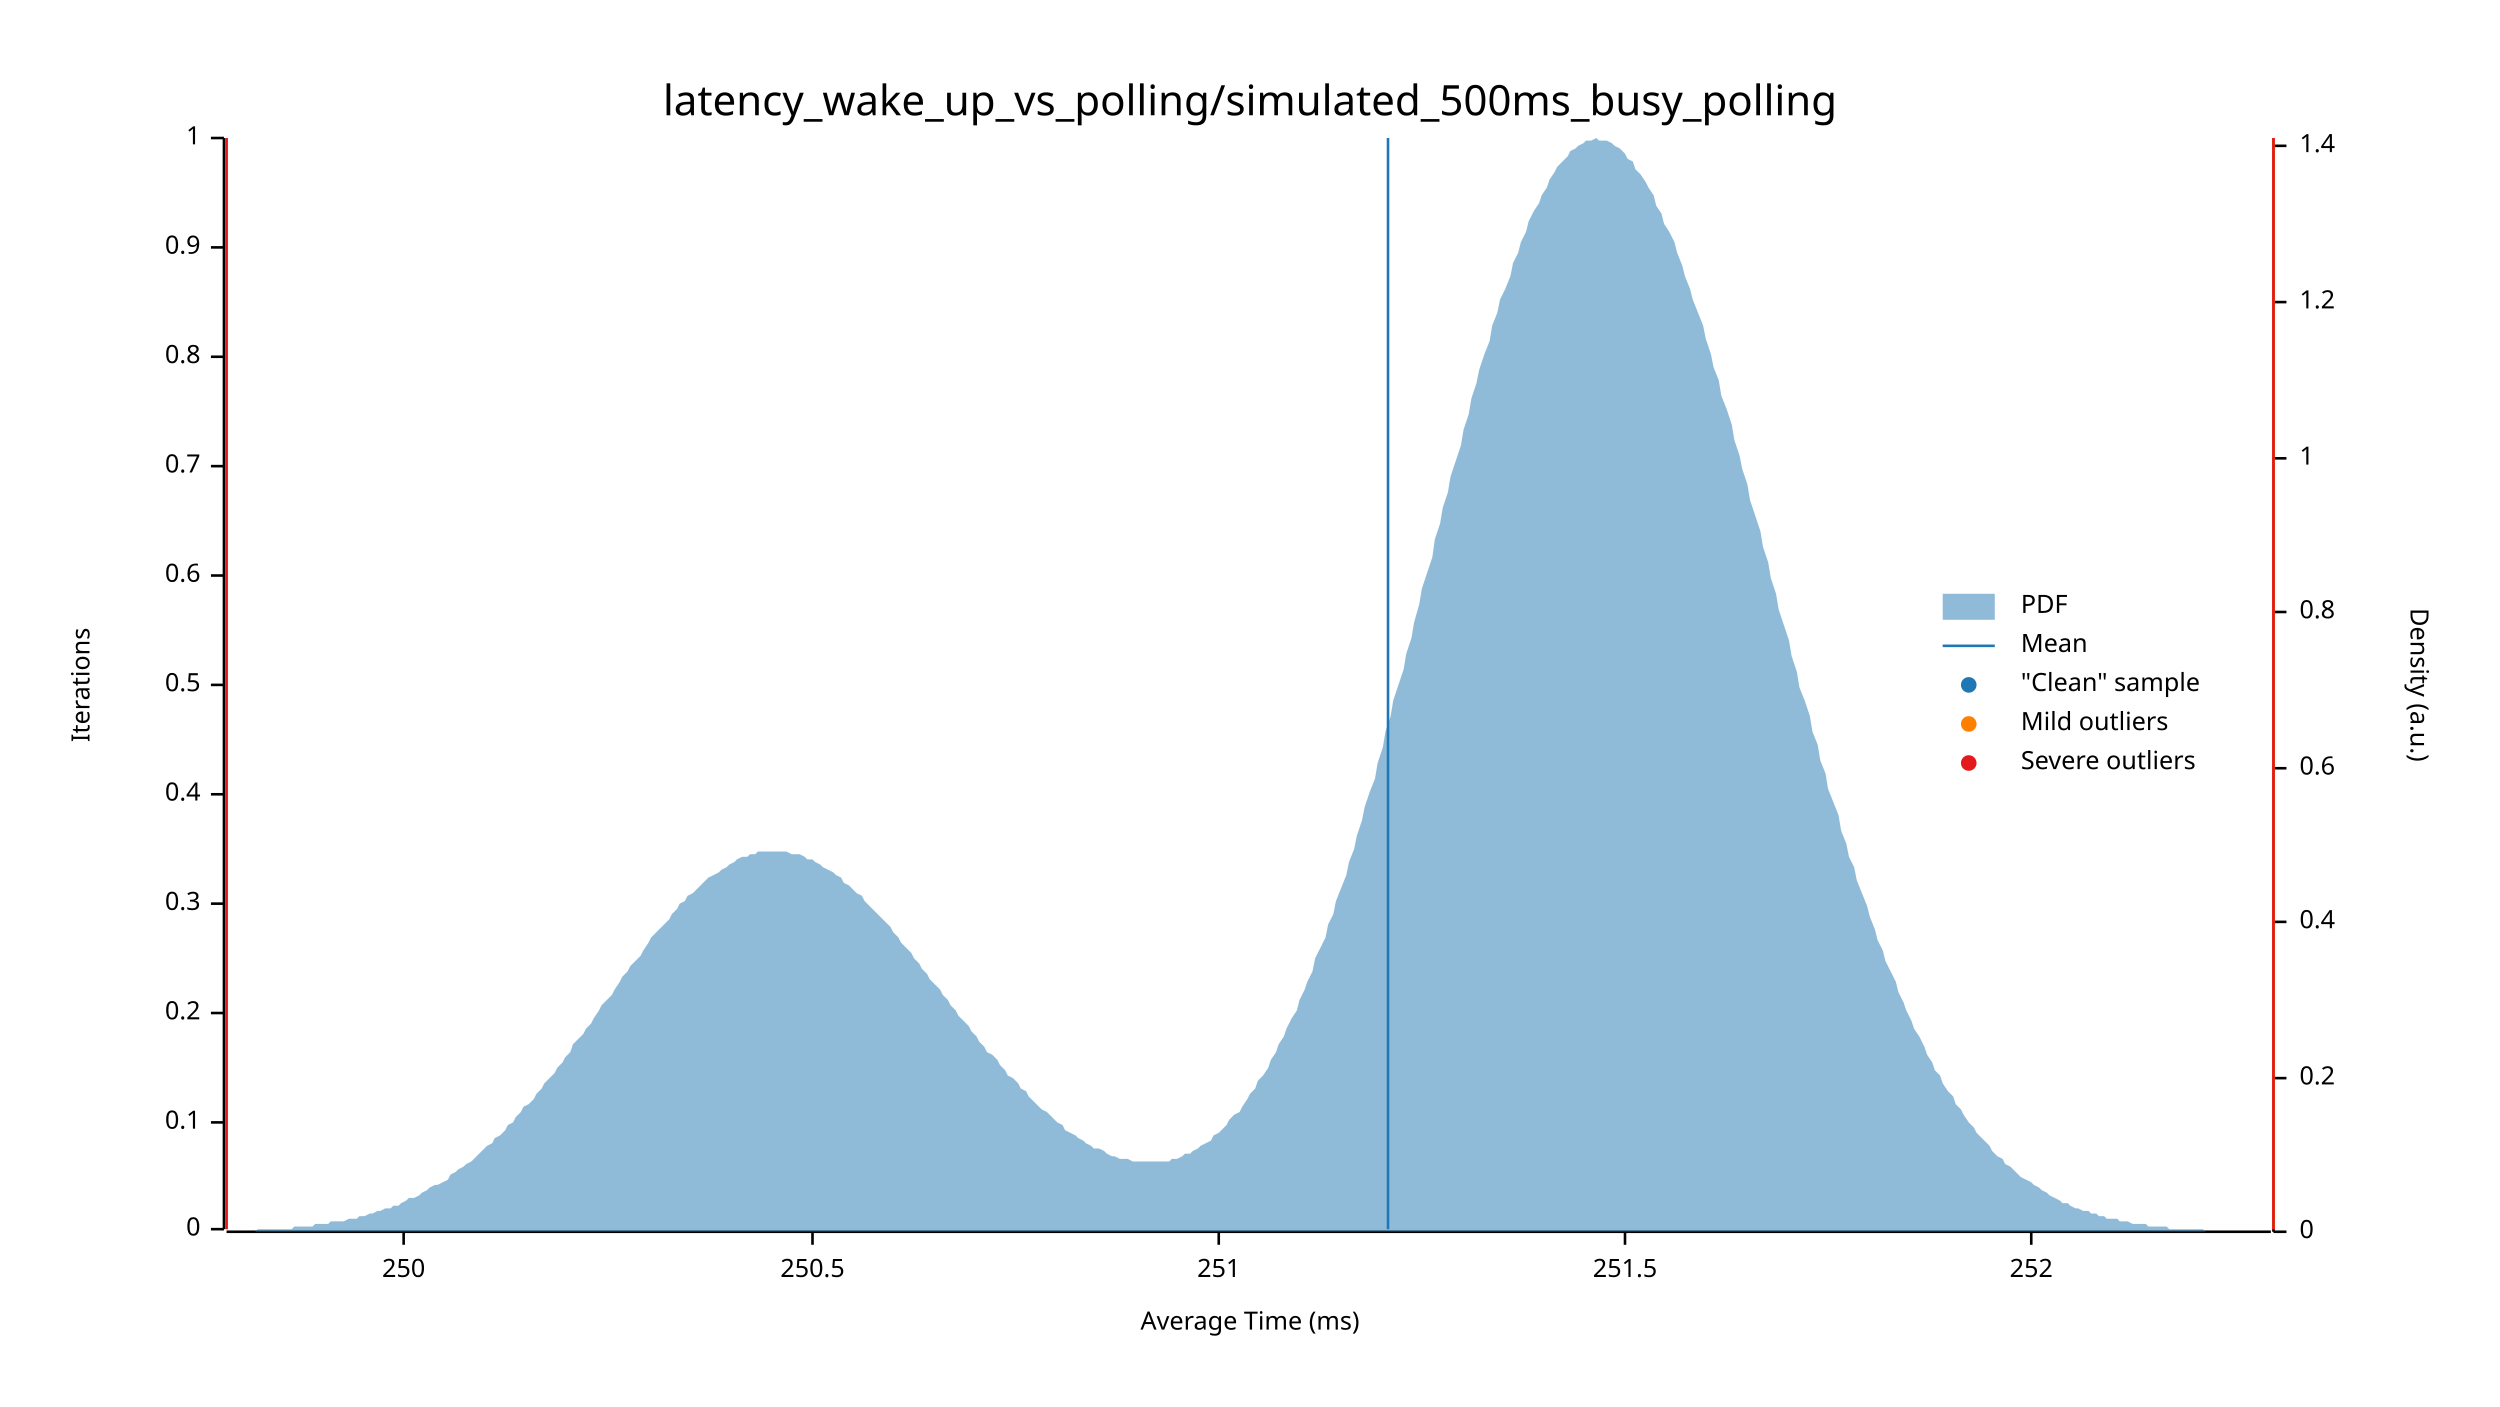
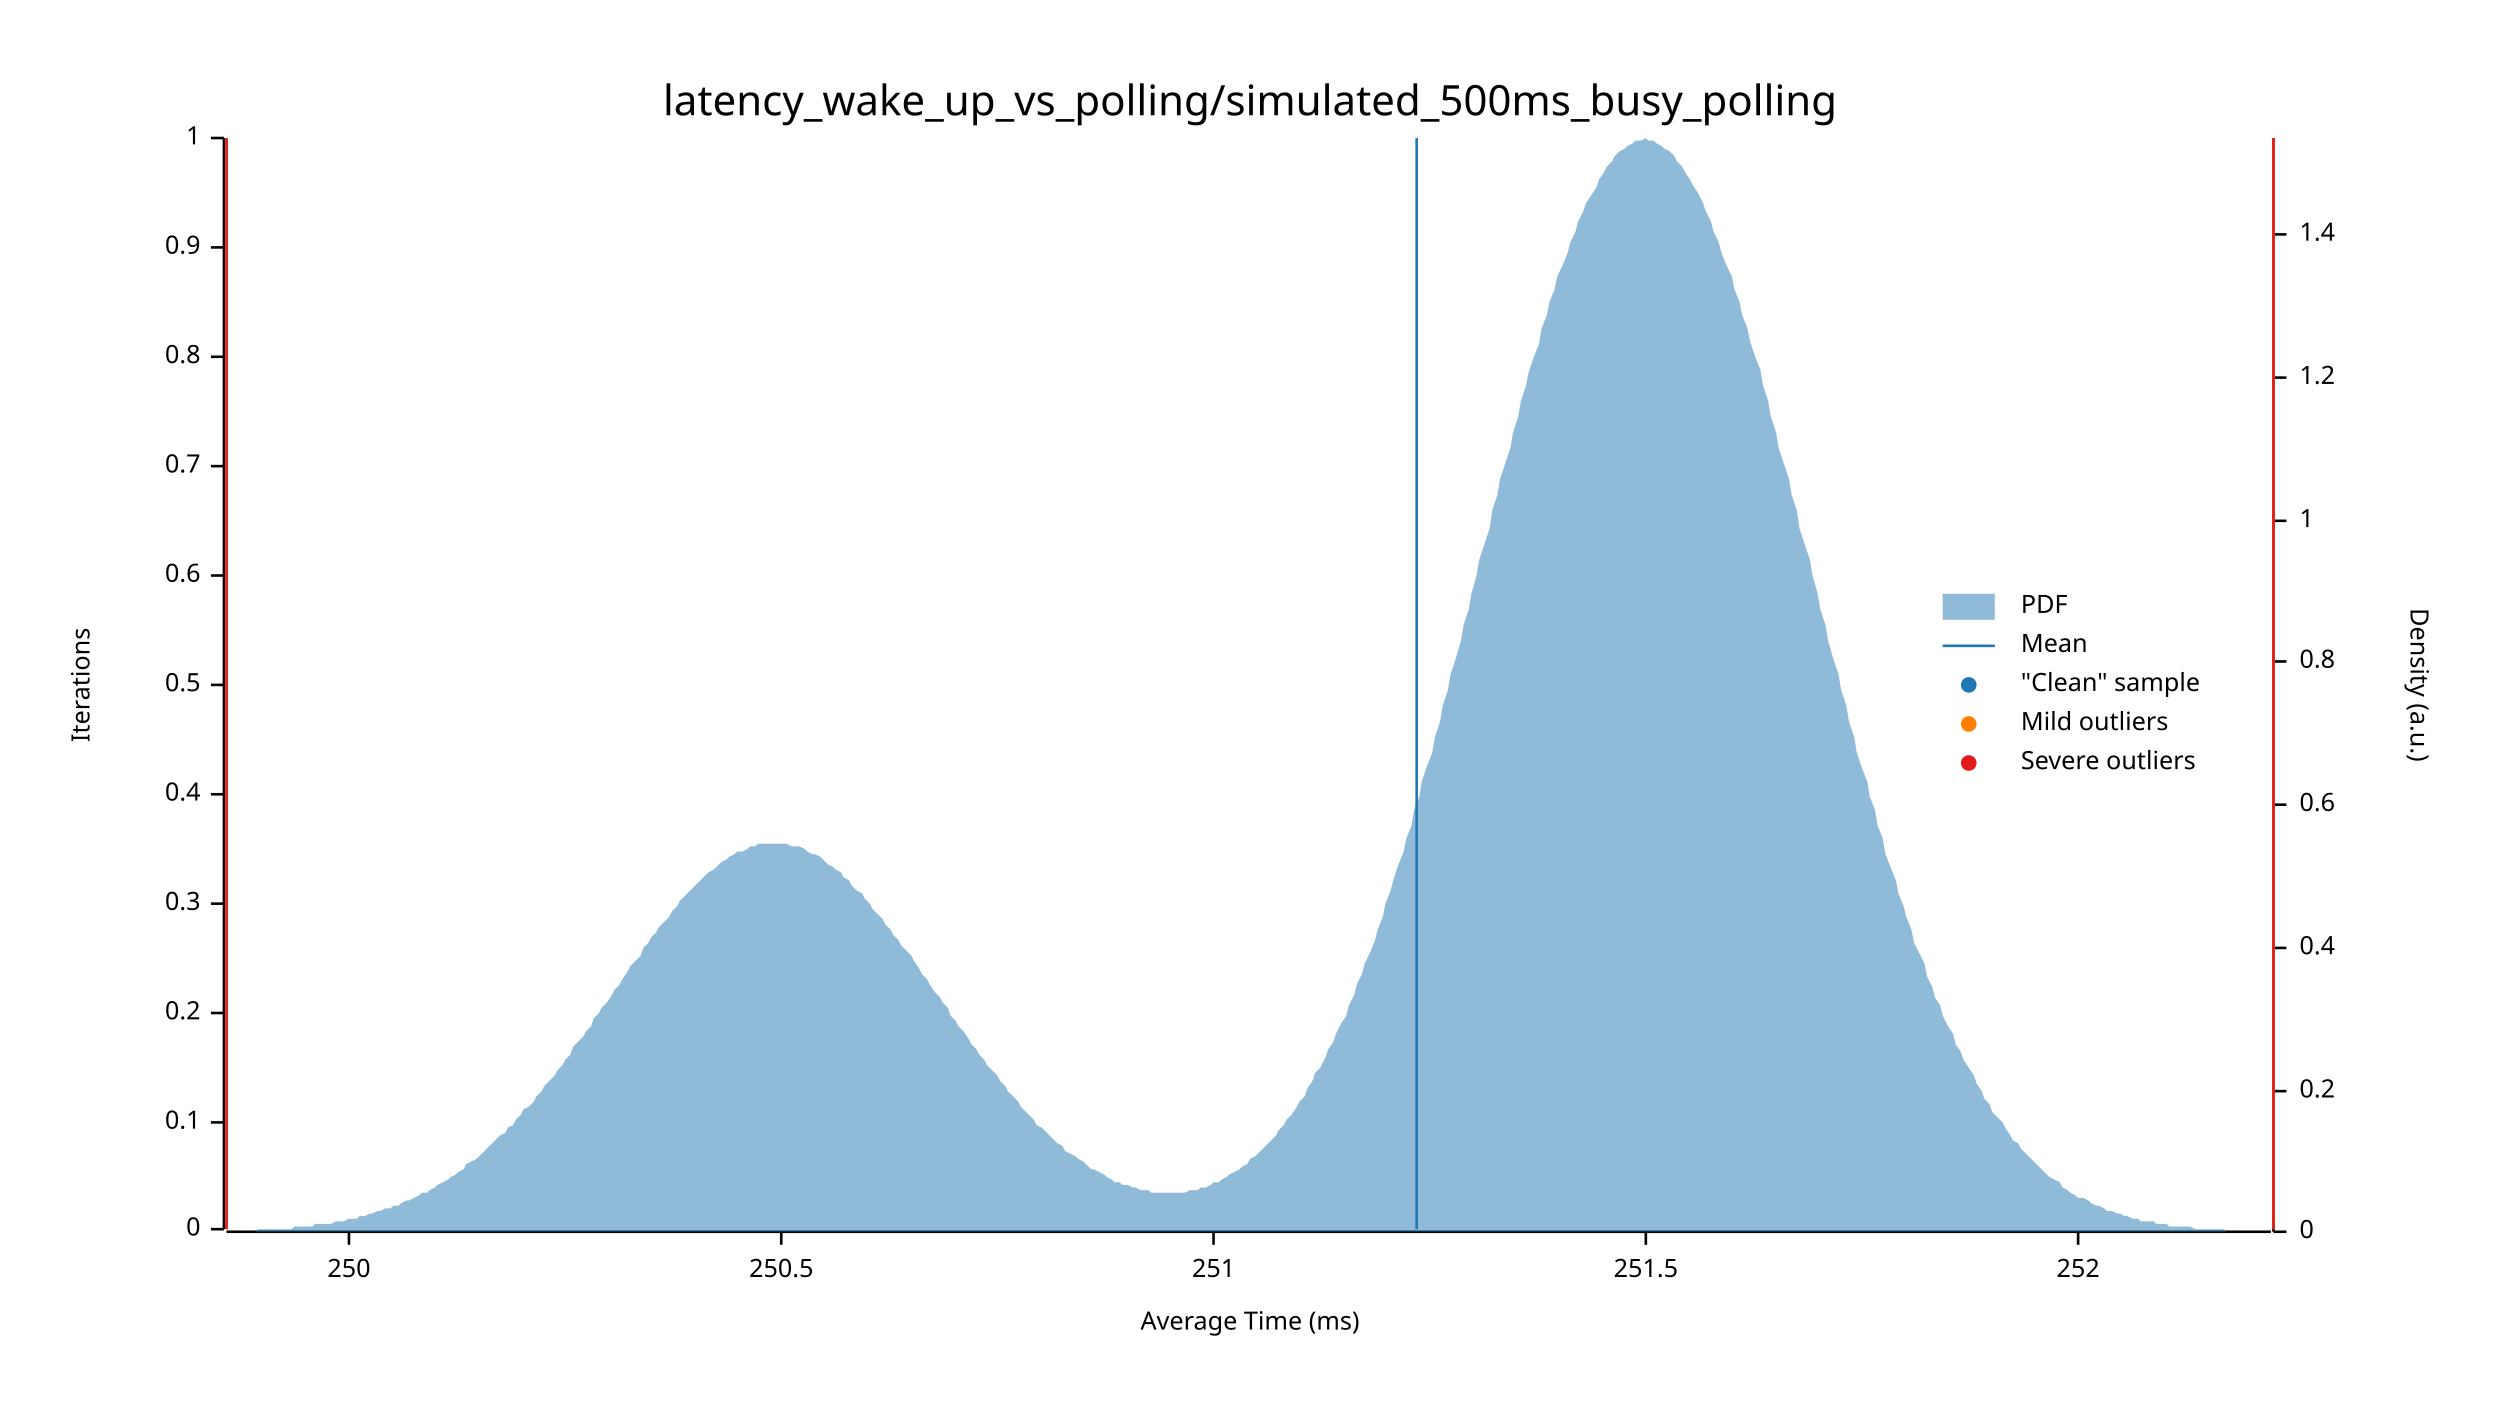
<svg xmlns="http://www.w3.org/2000/svg" width="960" height="540" viewBox="0 0 960 540">
  <text x="480" y="32" dy="0.76em" text-anchor="middle" font-family="sans-serif" font-size="16.129" opacity="1" fill="#000000">
latency_wake_up_vs_polling/simulated_500ms_busy_polling
</text>
  <text x="27" y="263" dy="0.76em" text-anchor="middle" font-family="sans-serif" font-size="9.677" opacity="1" fill="#000000" transform="rotate(270, 27, 263)">
Iterations
</text>
  <text x="480" y="513" dy="-0.5ex" text-anchor="middle" font-family="sans-serif" font-size="9.677" opacity="1" fill="#000000">
Average Time (ms)
</text>
  <polyline fill="none" opacity="1" stroke="#000000" stroke-width="1" points="86,53 86,472 " />
  <text x="77" y="472" dy="0.5ex" text-anchor="end" font-family="sans-serif" font-size="9.677" opacity="1" fill="#000000">
0
</text>
  <polyline fill="none" opacity="1" stroke="#000000" stroke-width="1" points="81,472 86,472 " />
  <text x="77" y="431" dy="0.5ex" text-anchor="end" font-family="sans-serif" font-size="9.677" opacity="1" fill="#000000">
0.1
</text>
  <polyline fill="none" opacity="1" stroke="#000000" stroke-width="1" points="81,431 86,431 " />
  <text x="77" y="389" dy="0.5ex" text-anchor="end" font-family="sans-serif" font-size="9.677" opacity="1" fill="#000000">
0.2
</text>
  <polyline fill="none" opacity="1" stroke="#000000" stroke-width="1" points="81,389 86,389 " />
  <text x="77" y="347" dy="0.5ex" text-anchor="end" font-family="sans-serif" font-size="9.677" opacity="1" fill="#000000">
0.3
</text>
  <polyline fill="none" opacity="1" stroke="#000000" stroke-width="1" points="81,347 86,347 " />
  <text x="77" y="305" dy="0.5ex" text-anchor="end" font-family="sans-serif" font-size="9.677" opacity="1" fill="#000000">
0.4
</text>
  <polyline fill="none" opacity="1" stroke="#000000" stroke-width="1" points="81,305 86,305 " />
  <text x="77" y="263" dy="0.5ex" text-anchor="end" font-family="sans-serif" font-size="9.677" opacity="1" fill="#000000">
0.5
</text>
  <polyline fill="none" opacity="1" stroke="#000000" stroke-width="1" points="81,263 86,263 " />
  <text x="77" y="221" dy="0.5ex" text-anchor="end" font-family="sans-serif" font-size="9.677" opacity="1" fill="#000000">
0.6
</text>
  <polyline fill="none" opacity="1" stroke="#000000" stroke-width="1" points="81,221 86,221 " />
  <text x="77" y="179" dy="0.5ex" text-anchor="end" font-family="sans-serif" font-size="9.677" opacity="1" fill="#000000">
0.7
</text>
  <polyline fill="none" opacity="1" stroke="#000000" stroke-width="1" points="81,179 86,179 " />
  <text x="77" y="137" dy="0.5ex" text-anchor="end" font-family="sans-serif" font-size="9.677" opacity="1" fill="#000000">
0.8
</text>
  <polyline fill="none" opacity="1" stroke="#000000" stroke-width="1" points="81,137 86,137 " />
  <text x="77" y="95" dy="0.5ex" text-anchor="end" font-family="sans-serif" font-size="9.677" opacity="1" fill="#000000">
0.9
</text>
  <polyline fill="none" opacity="1" stroke="#000000" stroke-width="1" points="81,95 86,95 " />
  <text x="77" y="53" dy="0.5ex" text-anchor="end" font-family="sans-serif" font-size="9.677" opacity="1" fill="#000000">
1
</text>
  <polyline fill="none" opacity="1" stroke="#000000" stroke-width="1" points="81,53 86,53 " />
  <polyline fill="none" opacity="1" stroke="#000000" stroke-width="1" points="87,473 872,473 " />
-   <text x="155" y="483" dy="0.76em" text-anchor="middle" font-family="sans-serif" font-size="9.677" opacity="1" fill="#000000">
+   <text x="134" y="483" dy="0.76em" text-anchor="middle" font-family="sans-serif" font-size="9.677" opacity="1" fill="#000000">
250
</text>
-   <polyline fill="none" opacity="1" stroke="#000000" stroke-width="1" points="155,473 155,478 " />
-   <text x="312" y="483" dy="0.76em" text-anchor="middle" font-family="sans-serif" font-size="9.677" opacity="1" fill="#000000">
+   <polyline fill="none" opacity="1" stroke="#000000" stroke-width="1" points="134,473 134,478 " />
+   <text x="300" y="483" dy="0.76em" text-anchor="middle" font-family="sans-serif" font-size="9.677" opacity="1" fill="#000000">
250.5
</text>
-   <polyline fill="none" opacity="1" stroke="#000000" stroke-width="1" points="312,473 312,478 " />
-   <text x="468" y="483" dy="0.76em" text-anchor="middle" font-family="sans-serif" font-size="9.677" opacity="1" fill="#000000">
+   <polyline fill="none" opacity="1" stroke="#000000" stroke-width="1" points="300,473 300,478 " />
+   <text x="466" y="483" dy="0.76em" text-anchor="middle" font-family="sans-serif" font-size="9.677" opacity="1" fill="#000000">
251
</text>
-   <polyline fill="none" opacity="1" stroke="#000000" stroke-width="1" points="468,473 468,478 " />
-   <text x="624" y="483" dy="0.76em" text-anchor="middle" font-family="sans-serif" font-size="9.677" opacity="1" fill="#000000">
+   <polyline fill="none" opacity="1" stroke="#000000" stroke-width="1" points="466,473 466,478 " />
+   <text x="632" y="483" dy="0.76em" text-anchor="middle" font-family="sans-serif" font-size="9.677" opacity="1" fill="#000000">
251.5
</text>
-   <polyline fill="none" opacity="1" stroke="#000000" stroke-width="1" points="624,473 624,478 " />
-   <text x="780" y="483" dy="0.76em" text-anchor="middle" font-family="sans-serif" font-size="9.677" opacity="1" fill="#000000">
+   <polyline fill="none" opacity="1" stroke="#000000" stroke-width="1" points="632,473 632,478 " />
+   <text x="798" y="483" dy="0.76em" text-anchor="middle" font-family="sans-serif" font-size="9.677" opacity="1" fill="#000000">
252
</text>
-   <polyline fill="none" opacity="1" stroke="#000000" stroke-width="1" points="780,473 780,478 " />
+   <polyline fill="none" opacity="1" stroke="#000000" stroke-width="1" points="798,473 798,478 " />
  <text x="933" y="263" dy="0.76em" text-anchor="middle" font-family="sans-serif" font-size="9.677" opacity="1" fill="#000000" transform="rotate(90, 933, 263)">
Density (a.u.)
</text>
  <polyline fill="none" opacity="1" stroke="#000000" stroke-width="1" points="873,53 873,473 " />
  <text x="883" y="473" dy="0.5ex" text-anchor="start" font-family="sans-serif" font-size="9.677" opacity="1" fill="#000000">
0
</text>
  <polyline fill="none" opacity="1" stroke="#000000" stroke-width="1" points="873,473 878,473 " />
-   <text x="883" y="414" dy="0.5ex" text-anchor="start" font-family="sans-serif" font-size="9.677" opacity="1" fill="#000000">
+   <text x="883" y="419" dy="0.5ex" text-anchor="start" font-family="sans-serif" font-size="9.677" opacity="1" fill="#000000">
0.2
</text>
-   <polyline fill="none" opacity="1" stroke="#000000" stroke-width="1" points="873,414 878,414 " />
-   <text x="883" y="354" dy="0.5ex" text-anchor="start" font-family="sans-serif" font-size="9.677" opacity="1" fill="#000000">
+   <polyline fill="none" opacity="1" stroke="#000000" stroke-width="1" points="873,419 878,419 " />
+   <text x="883" y="364" dy="0.5ex" text-anchor="start" font-family="sans-serif" font-size="9.677" opacity="1" fill="#000000">
0.4
</text>
-   <polyline fill="none" opacity="1" stroke="#000000" stroke-width="1" points="873,354 878,354 " />
-   <text x="883" y="295" dy="0.5ex" text-anchor="start" font-family="sans-serif" font-size="9.677" opacity="1" fill="#000000">
+   <polyline fill="none" opacity="1" stroke="#000000" stroke-width="1" points="873,364 878,364 " />
+   <text x="883" y="309" dy="0.5ex" text-anchor="start" font-family="sans-serif" font-size="9.677" opacity="1" fill="#000000">
0.6
</text>
-   <polyline fill="none" opacity="1" stroke="#000000" stroke-width="1" points="873,295 878,295 " />
-   <text x="883" y="235" dy="0.5ex" text-anchor="start" font-family="sans-serif" font-size="9.677" opacity="1" fill="#000000">
+   <polyline fill="none" opacity="1" stroke="#000000" stroke-width="1" points="873,309 878,309 " />
+   <text x="883" y="254" dy="0.5ex" text-anchor="start" font-family="sans-serif" font-size="9.677" opacity="1" fill="#000000">
0.8
</text>
-   <polyline fill="none" opacity="1" stroke="#000000" stroke-width="1" points="873,235 878,235 " />
-   <text x="883" y="176" dy="0.5ex" text-anchor="start" font-family="sans-serif" font-size="9.677" opacity="1" fill="#000000">
+   <polyline fill="none" opacity="1" stroke="#000000" stroke-width="1" points="873,254 878,254 " />
+   <text x="883" y="200" dy="0.5ex" text-anchor="start" font-family="sans-serif" font-size="9.677" opacity="1" fill="#000000">
1
</text>
-   <polyline fill="none" opacity="1" stroke="#000000" stroke-width="1" points="873,176 878,176 " />
-   <text x="883" y="116" dy="0.5ex" text-anchor="start" font-family="sans-serif" font-size="9.677" opacity="1" fill="#000000">
+   <polyline fill="none" opacity="1" stroke="#000000" stroke-width="1" points="873,200 878,200 " />
+   <text x="883" y="145" dy="0.5ex" text-anchor="start" font-family="sans-serif" font-size="9.677" opacity="1" fill="#000000">
1.2
</text>
-   <polyline fill="none" opacity="1" stroke="#000000" stroke-width="1" points="873,116 878,116 " />
-   <text x="883" y="56" dy="0.5ex" text-anchor="start" font-family="sans-serif" font-size="9.677" opacity="1" fill="#000000">
+   <polyline fill="none" opacity="1" stroke="#000000" stroke-width="1" points="873,145 878,145 " />
+   <text x="883" y="90" dy="0.5ex" text-anchor="start" font-family="sans-serif" font-size="9.677" opacity="1" fill="#000000">
1.4
</text>
-   <polyline fill="none" opacity="1" stroke="#000000" stroke-width="1" points="873,56 878,56 " />
-   <polygon opacity="0.5" fill="#1F78B4" points="87,473 88,473 90,473 91,473 93,473 94,473 96,473 98,473 99,472 101,472 102,472 104,472 105,472 107,472 109,472 110,472 112,472 113,471 115,471 116,471 118,471 120,471 121,470 123,470 124,470 126,470 127,469 129,469 131,469 132,469 134,468 135,468 137,468 138,467 140,467 142,466 143,466 145,465 146,465 148,464 150,464 151,463 153,463 154,462 156,461 157,460 159,460 161,459 162,458 164,457 165,456 167,455 168,455 170,454 172,453 173,451 175,450 176,449 178,448 179,447 181,446 183,444 184,443 186,441 187,440 189,439 190,437 192,436 194,434 195,432 197,431 198,429 200,427 201,425 203,424 205,422 206,420 208,418 209,416 211,414 213,412 214,410 216,408 217,406 219,404 220,401 222,399 224,397 225,395 227,393 228,391 230,388 231,386 233,384 235,382 236,380 238,377 239,375 241,373 242,371 244,369 246,367 247,365 249,362 250,360 252,358 253,357 255,355 257,353 258,351 260,349 261,347 263,346 264,344 266,343 268,341 269,340 271,338 272,337 274,336 276,335 277,334 279,333 280,332 282,331 283,330 285,329 287,329 288,328 290,328 291,327 293,327 294,327 296,327 298,327 299,327 301,327 302,327 304,328 305,328 307,328 309,329 310,330 312,330 313,331 315,332 316,333 318,334 320,335 321,336 323,337 324,339 326,340 327,341 329,343 331,344 332,346 334,348 335,349 337,351 339,353 340,354 342,356 343,358 345,360 346,362 348,364 350,366 351,368 353,370 354,372 356,374 357,376 359,378 361,380 362,382 364,384 365,386 367,388 368,390 370,392 372,394 373,396 375,398 376,400 378,402 379,404 381,405 383,407 384,409 386,411 387,413 389,414 391,416 392,418 394,419 395,421 397,423 398,424 400,426 402,427 403,428 405,430 406,431 408,432 409,434 411,435 413,436 414,437 416,438 417,439 419,440 420,441 422,441 424,442 425,443 427,444 428,444 430,445 431,445 433,445 435,446 436,446 438,446 439,446 441,446 442,446 444,446 446,446 447,446 449,446 450,445 452,445 454,444 455,443 457,443 458,442 460,441 461,440 463,439 465,438 466,436 468,435 469,434 471,432 472,430 474,428 476,427 477,425 479,422 480,420 482,418 483,415 485,413 487,410 488,407 490,404 491,401 493,398 494,395 496,391 498,388 499,384 501,380 502,377 504,373 505,368 507,364 509,360 510,355 512,351 513,346 515,341 517,336 518,331 520,326 521,321 523,315 524,310 526,304 528,299 529,293 531,287 532,281 534,275 535,269 537,263 539,257 540,251 542,245 543,239 545,232 546,226 548,220 550,214 551,207 553,201 554,195 556,189 557,183 559,177 561,171 562,165 564,159 565,153 567,147 568,142 570,136 572,131 573,125 575,120 576,115 578,111 580,106 581,101 583,97 584,93 586,89 587,85 589,81 591,78 592,75 594,72 595,69 597,66 598,64 600,62 602,60 603,58 605,57 606,56 608,55 609,54 611,54 613,53 614,54 616,54 617,54 619,55 620,56 622,57 624,59 625,61 627,62 628,65 630,67 632,70 633,72 635,75 636,79 638,82 639,86 641,89 643,93 644,97 646,102 647,106 649,111 650,115 652,120 654,125 655,130 657,136 658,141 660,146 661,152 663,157 665,163 666,169 668,175 669,180 671,186 672,192 674,198 676,204 677,210 679,216 680,222 682,228 683,234 685,240 687,246 688,252 690,258 691,264 693,269 695,275 696,281 698,286 699,292 701,297 702,303 704,308 706,313 707,319 709,324 710,329 712,333 713,338 715,343 717,348 718,352 720,357 721,361 723,365 724,369 726,373 728,377 729,381 731,385 732,388 734,392 735,395 737,398 739,402 740,405 742,408 743,411 745,413 746,416 748,419 750,421 751,424 753,426 754,428 756,431 758,433 759,435 761,437 762,438 764,440 765,442 767,444 769,445 770,447 772,448 773,449 775,451 776,452 778,453 780,454 781,455 783,456 784,457 786,458 787,459 789,460 791,461 792,462 794,462 795,463 797,464 798,464 800,465 802,465 803,466 805,466 806,467 808,467 809,468 811,468 813,468 814,469 816,469 817,469 819,470 821,470 822,470 824,470 825,471 827,471 828,471 830,471 832,471 833,472 835,472 836,472 838,472 839,472 841,472 843,472 844,472 846,472 847,473 849,473 850,473 852,473 854,473 855,473 857,473 858,473 860,473 861,473 863,473 865,473 866,473 868,473 869,473 871,473 873,473 873,473 87,473 " />
-   <polyline fill="none" opacity="1" stroke="#1F78B4" stroke-width="1" points="533,472 533,53 " />
+   <polyline fill="none" opacity="1" stroke="#000000" stroke-width="1" points="873,90 878,90 " />
+   <polygon opacity="0.5" fill="#1F78B4" points="87,473 88,473 90,473 91,473 93,473 94,473 96,473 98,473 99,472 101,472 102,472 104,472 105,472 107,472 109,472 110,472 112,472 113,471 115,471 116,471 118,471 120,471 121,470 123,470 124,470 126,470 127,470 129,469 131,469 132,469 134,468 135,468 137,468 138,467 140,467 142,466 143,466 145,465 146,465 148,464 150,464 151,463 153,463 154,462 156,461 157,461 159,460 161,459 162,458 164,458 165,457 167,456 168,455 170,454 172,453 173,452 175,451 176,450 178,449 179,447 181,446 183,445 184,444 186,442 187,441 189,439 190,438 192,436 194,435 195,433 197,432 198,430 200,428 201,426 203,425 205,423 206,421 208,419 209,417 211,415 213,413 214,411 216,409 217,407 219,405 220,402 222,400 224,398 225,396 227,394 228,391 230,389 231,387 233,385 235,382 236,380 238,378 239,376 241,373 242,371 244,369 246,367 247,364 249,362 250,360 252,358 253,356 255,354 257,352 258,350 260,348 261,346 263,344 264,343 266,341 268,339 269,338 271,336 272,335 274,334 276,332 277,331 279,330 280,329 282,328 283,327 285,327 287,326 288,325 290,325 291,324 293,324 294,324 296,324 298,324 299,324 301,324 302,324 304,325 305,325 307,325 309,326 310,327 312,328 313,328 315,329 316,330 318,332 320,333 321,334 323,335 324,337 326,338 327,340 329,342 331,343 332,345 334,347 335,349 337,351 339,353 340,355 342,357 343,359 345,361 346,363 348,365 350,367 351,369 353,372 354,374 356,376 357,378 359,381 361,383 362,385 364,387 365,390 367,392 368,394 370,396 372,399 373,401 375,403 376,405 378,407 379,409 381,411 383,413 384,415 386,417 387,419 389,421 391,423 392,425 394,427 395,428 397,430 398,432 400,433 402,435 403,436 405,438 406,439 408,440 409,442 411,443 413,444 414,445 416,446 417,447 419,449 420,449 422,450 424,451 425,452 427,453 428,454 430,454 431,455 433,455 435,456 436,456 438,457 439,457 441,457 442,458 444,458 446,458 447,458 449,458 450,458 452,458 454,458 455,458 457,457 458,457 460,457 461,456 463,456 465,455 466,454 468,454 469,453 471,452 472,451 474,450 476,449 477,448 479,447 480,445 482,444 483,443 485,441 487,439 488,438 490,436 491,434 493,432 494,430 496,428 498,425 499,423 501,421 502,418 504,415 505,412 507,410 509,406 510,403 512,400 513,397 515,393 517,390 518,386 520,382 521,378 523,374 524,370 526,366 528,361 529,357 531,352 532,347 534,342 535,338 537,332 539,327 540,322 542,317 543,311 545,306 546,300 548,294 550,289 551,283 553,277 554,271 556,265 557,259 559,253 561,246 562,240 564,234 565,228 567,221 568,215 570,209 572,203 573,196 575,190 576,184 578,178 580,172 581,166 583,160 584,154 586,148 587,143 589,137 591,132 592,126 594,121 595,116 597,111 598,106 600,102 602,97 603,93 605,89 606,85 608,81 609,78 611,75 613,72 614,69 616,66 617,64 619,62 620,60 622,58 624,57 625,56 627,55 628,54 630,54 632,53 633,54 635,54 636,55 638,56 639,57 641,58 643,60 644,62 646,64 647,66 649,69 650,71 652,74 654,78 655,81 657,85 658,89 660,93 661,97 663,102 665,106 666,111 668,116 669,121 671,126 672,131 674,137 676,142 677,148 679,154 680,160 682,166 683,172 685,178 687,184 688,190 690,196 691,203 693,209 695,215 696,221 698,228 699,234 701,240 702,246 704,253 706,259 707,265 709,271 710,277 712,283 713,289 715,295 717,300 718,306 720,311 721,317 723,322 724,328 726,333 728,338 729,343 731,348 732,352 734,357 735,362 737,366 739,370 740,375 742,379 743,383 745,386 746,390 748,394 750,397 751,401 753,404 754,407 756,410 758,413 759,416 761,419 762,422 764,424 765,427 767,429 769,431 770,433 772,436 773,438 775,439 776,441 778,443 780,445 781,446 783,448 784,449 786,451 787,452 789,453 791,454 792,456 794,457 795,458 797,459 798,460 800,460 802,461 803,462 805,463 806,463 808,464 809,465 811,465 813,466 814,466 816,467 817,467 819,468 821,468 822,469 824,469 825,469 827,469 828,470 830,470 832,470 833,471 835,471 836,471 838,471 839,471 841,471 843,472 844,472 846,472 847,472 849,472 850,472 852,472 854,472 855,473 857,473 858,473 860,473 861,473 863,473 865,473 866,473 868,473 869,473 871,473 873,473 873,473 87,473 " />
+   <polyline fill="none" opacity="1" stroke="#1F78B4" stroke-width="1" points="544,472 544,53 " />
  <polyline fill="none" opacity="1" stroke="#FF7F00" stroke-width="1" points="87,472 87,53 " />
  <polyline fill="none" opacity="1" stroke="#FF7F00" stroke-width="1" points="873,472 873,53 " />
  <polyline fill="none" opacity="1" stroke="#E31A1C" stroke-width="1" points="87,472 87,53 " />
  <polyline fill="none" opacity="1" stroke="#E31A1C" stroke-width="1" points="873,472 873,53 " />
  <text x="776" y="228" dy="0.76em" text-anchor="start" font-family="sans-serif" font-size="9.677" opacity="1" fill="#000000">
PDF
</text>
  <text x="776" y="243" dy="0.76em" text-anchor="start" font-family="sans-serif" font-size="9.677" opacity="1" fill="#000000">
Mean
</text>
  <text x="776" y="258" dy="0.76em" text-anchor="start" font-family="sans-serif" font-size="9.677" opacity="1" fill="#000000">
"Clean" sample
</text>
  <text x="776" y="273" dy="0.76em" text-anchor="start" font-family="sans-serif" font-size="9.677" opacity="1" fill="#000000">
Mild outliers
</text>
  <text x="776" y="288" dy="0.76em" text-anchor="start" font-family="sans-serif" font-size="9.677" opacity="1" fill="#000000">
Severe outliers
</text>
  <rect x="746" y="228" width="20" height="10" opacity="0.5" fill="#1F78B4" stroke="none" />
  <polyline fill="none" opacity="1" stroke="#1F78B4" stroke-width="1" points="746,248 766,248 " />
  <circle cx="756" cy="263" r="3" opacity="1" fill="#1F78B4" stroke="none" stroke-width="1" />
  <circle cx="756" cy="278" r="3" opacity="1" fill="#FF7F00" stroke="none" stroke-width="1" />
  <circle cx="756" cy="293" r="3" opacity="1" fill="#E31A1C" stroke="none" stroke-width="1" />
</svg>
